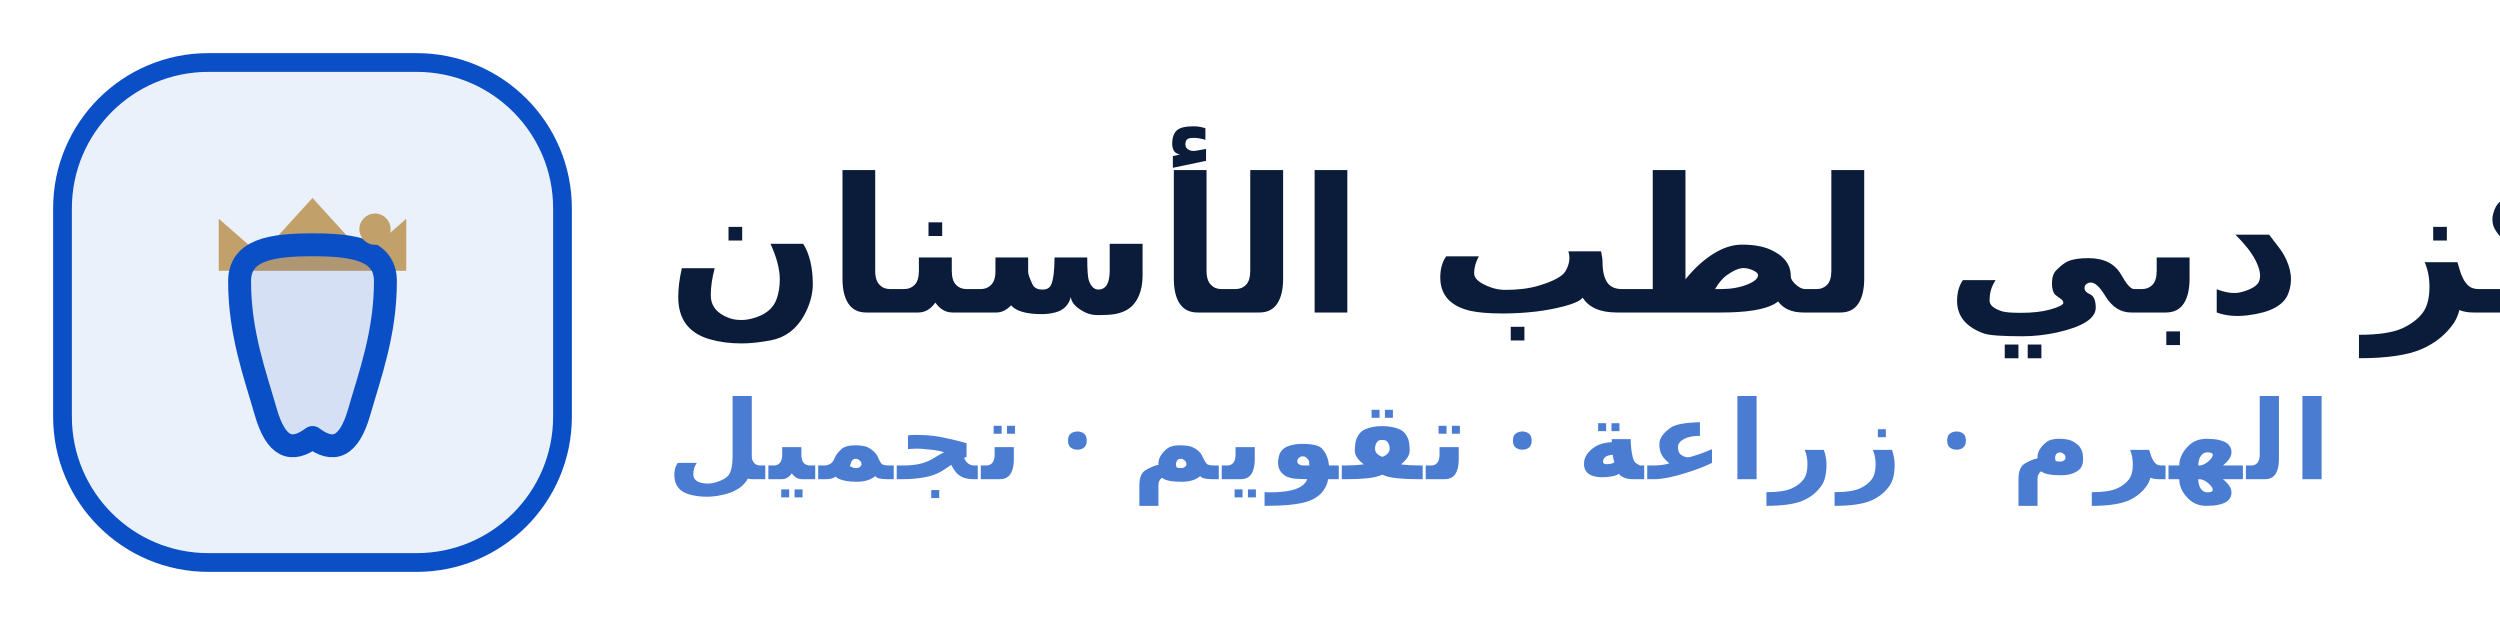
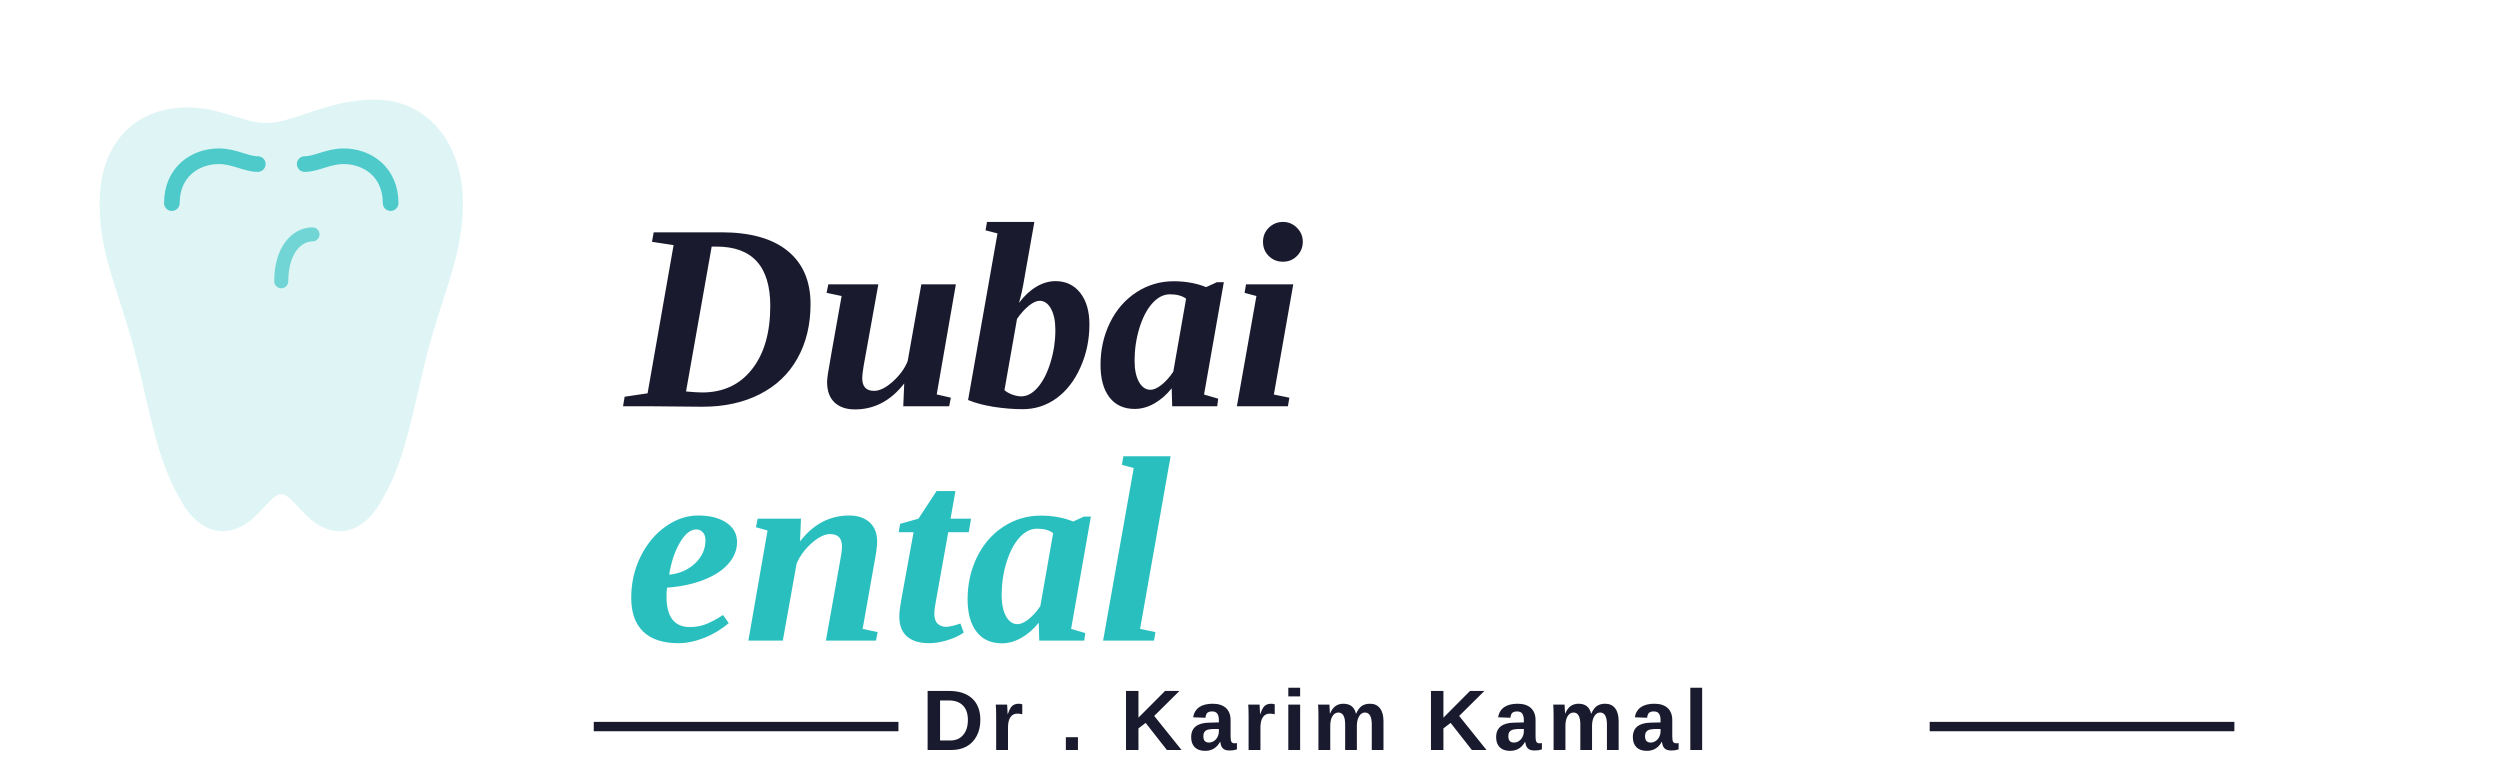
- <svg xmlns="http://www.w3.org/2000/svg" width="240" height="60" viewBox="0 0 240 60" fill="none">
-   <rect x="6" y="6" width="48" height="48" rx="14" fill="#0B4FC7" fill-opacity="0.08" stroke="#0B4FC7" stroke-width="1.8" />
-   <path d="M21 21L25 24.5L30 19L35 24.5L39 21V26H21V21Z" fill="#C2A06A" />
-   <path d="M23 27C23 24 26 23.5 30 23.5C34 23.5 37 24 37 27C37 32 35.5 36 34.5 39.5C33.5 43 32 43.5 30 42C28 43.5 26.5 43 25.5 39.5C24.5 36 23 32 23 27Z" stroke="#0B4FC7" stroke-width="2.2" stroke-linejoin="round" fill="#0B4FC7" fill-opacity="0.1" />
-   <circle cx="36" cy="22" r="1.5" fill="#C2A06A" />
-   <text x="64" y="30" font-family="Tajawal, sans-serif" font-size="18" font-weight="700" fill="#0B1B3A">مركز دبي لطب الأسنان</text>
-   <text x="64" y="46" font-family="Tajawal, sans-serif" font-size="10.5" font-weight="600" fill="#4A7CD2" letter-spacing="0.5">الهرم · زراعة · تقويم · تجميل</text>
+ <svg xmlns="http://www.w3.org/2000/svg" width="320" height="100" viewBox="0 0 320 100" fill="none">
+   <g transform="translate(4, 8)">
+     <path d="M44 6C38 6 34 9 30 9C27 9 24 7 20 7C14 7 10 11 10 18C10 24 12 28 14 35C16 42 17 50 20 55C22 59 25 60 28 57C29.5 55.5 30.5 54 32 54C33.5 54 34.5 55.5 36 57C39 60 42 59 44 55C47 50 48 42 50 35C52 28 54 24 54 18C54 11 50 6 44 6Z" fill="#2ABFBF" opacity="0.15" stroke="#2ABFBF" stroke-width="2.5" stroke-linejoin="round" />
+     <path d="M32 28C32 24 34 22 36 22" stroke="#2ABFBF" stroke-width="1.8" stroke-linecap="round" opacity="0.6" />
+     <path d="M18 18C18 14 21 12 24 12C26 12 27.5 13 29 13" stroke="#2ABFBF" stroke-width="2" stroke-linecap="round" opacity="0.8" />
+     <path d="M46 18C46 14 43 12 40 12C38 12 36.5 13 35 13" stroke="#2ABFBF" stroke-width="2" stroke-linecap="round" opacity="0.8" />
+   </g>
+   <text x="80" y="52" font-family="Georgia, 'Times New Roman', serif" font-size="34" font-weight="700" fill="#1a1a2e" font-style="italic">Dubai</text>
+   <text x="80" y="82" font-family="Georgia, 'Times New Roman', serif" font-size="34" font-weight="700" fill="#2ABFBF" font-style="italic">ental</text>
+   <line x1="76" y1="93" x2="115" y2="93" stroke="#1a1a2e" stroke-width="1.2" />
+   <text x="118" y="96" font-family="Arial, sans-serif" font-size="11" font-weight="600" fill="#1a1a2e" letter-spacing="0.8">Dr . Karim Kamal</text>
+   <line x1="247" y1="93" x2="286" y2="93" stroke="#1a1a2e" stroke-width="1.2" />
</svg>
